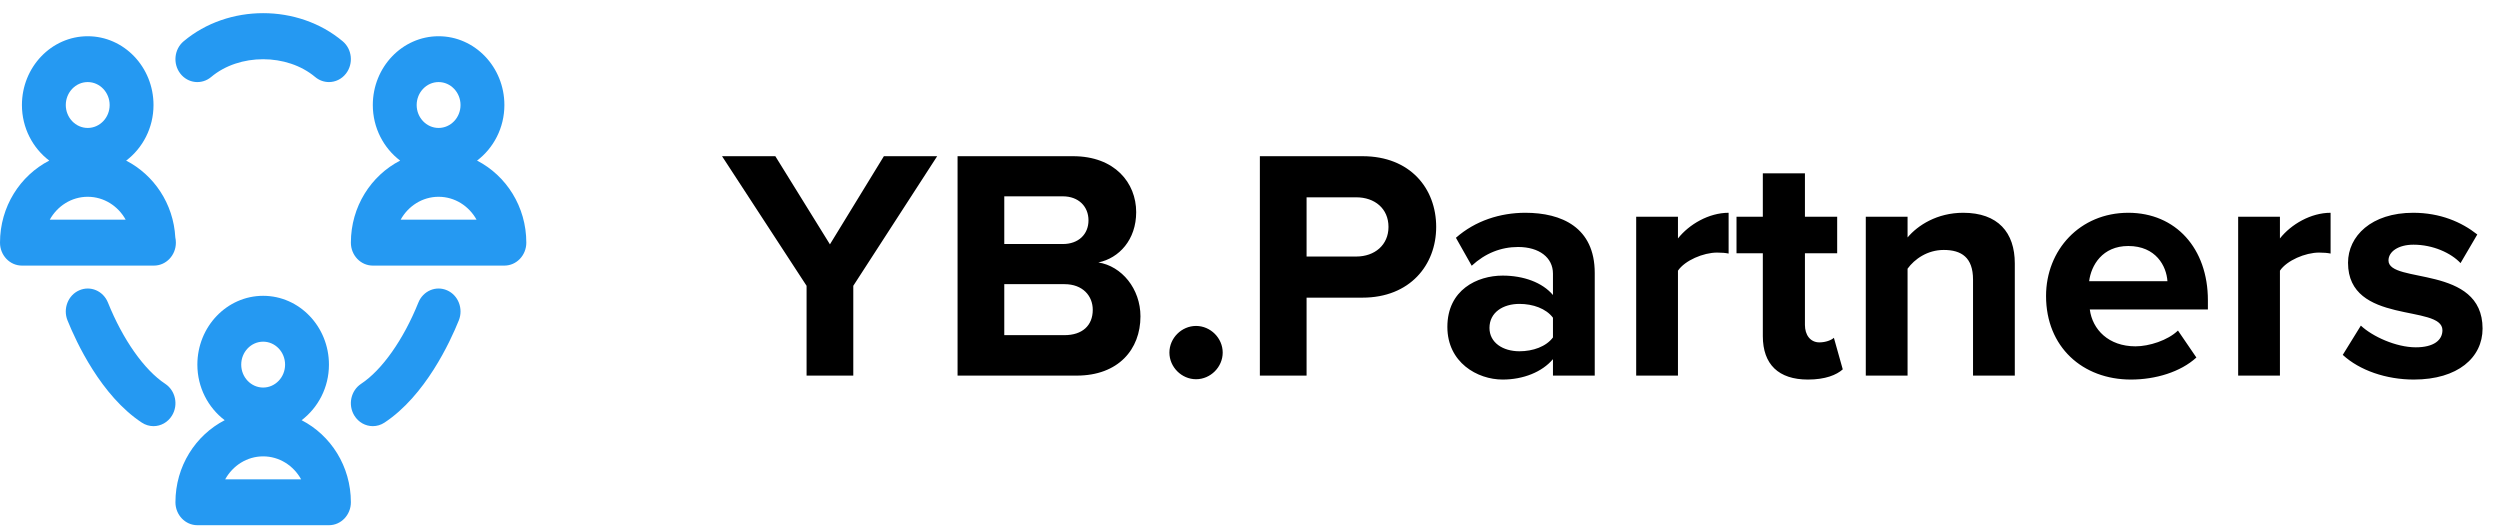
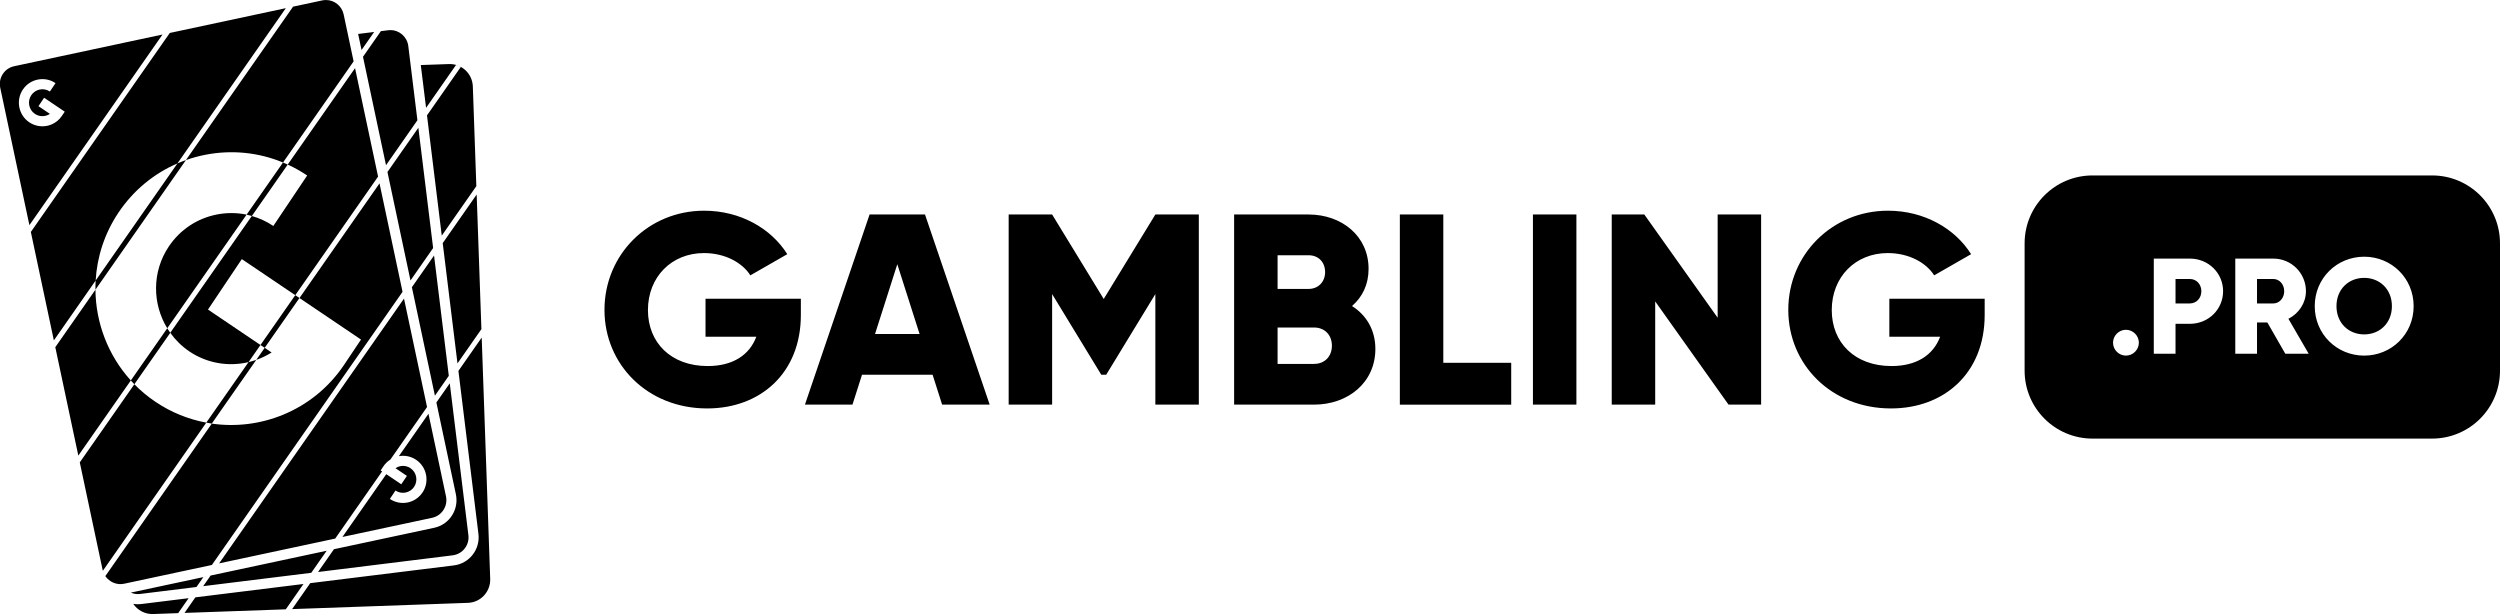
- <svg xmlns="http://www.w3.org/2000/svg" width="114px" height="24px" viewBox="0 0 114 24" version="1.1">
-   <defs />
-   <g id="YB-screens" stroke="none" stroke-width="1" fill="none" fill-rule="evenodd">
-     <g id="YB.Partners-potoki" transform="translate(-30, -31)">
-       <g id="Screen-Structure">
-         <g id="Group-3" transform="translate(30, 31.33869)">
-           <path d="M38.91,16.789 L36.78,16.789 L36.78,12.694 L32.925,6.784 L35.355,6.784 L37.845,10.804 L40.305,6.784 L42.735,6.784 L38.91,12.694 L38.91,16.789 Z M49.095,16.789 L43.665,16.789 L43.665,6.784 L48.93,6.784 C50.835,6.784 51.81,7.999 51.81,9.334 C51.81,10.594 51.03,11.434 50.085,11.629 C51.15,11.794 52.005,12.829 52.005,14.089 C52.005,15.589 51,16.789 49.095,16.789 Z M48.465,10.789 C49.185,10.789 49.635,10.339 49.635,9.709 C49.635,9.079 49.185,8.614 48.465,8.614 L45.795,8.614 L45.795,10.789 L48.465,10.789 Z M48.54,14.944 C49.35,14.944 49.83,14.509 49.83,13.789 C49.83,13.159 49.38,12.619 48.54,12.619 L45.795,12.619 L45.795,14.944 L48.54,14.944 Z M54.54,16.954 C53.88,16.954 53.325,16.399 53.325,15.739 C53.325,15.079 53.88,14.524 54.54,14.524 C55.2,14.524 55.755,15.079 55.755,15.739 C55.755,16.399 55.2,16.954 54.54,16.954 Z M59.58,16.789 L57.45,16.789 L57.45,6.784 L62.13,6.784 C64.305,6.784 65.49,8.254 65.49,10.009 C65.49,11.749 64.29,13.234 62.13,13.234 L59.58,13.234 L59.58,16.789 Z M61.845,11.359 C62.685,11.359 63.315,10.834 63.315,10.009 C63.315,9.169 62.685,8.659 61.845,8.659 L59.58,8.659 L59.58,11.359 L61.845,11.359 Z M72.72,16.789 L70.815,16.789 L70.815,16.039 C70.32,16.624 69.465,16.969 68.52,16.969 C67.365,16.969 66,16.189 66,14.569 C66,12.874 67.365,12.229 68.52,12.229 C69.48,12.229 70.335,12.544 70.815,13.114 L70.815,12.139 C70.815,11.404 70.185,10.924 69.225,10.924 C68.445,10.924 67.725,11.209 67.11,11.779 L66.39,10.504 C67.275,9.724 68.415,9.364 69.555,9.364 C71.205,9.364 72.72,10.024 72.72,12.109 L72.72,16.789 Z M69.285,15.679 C69.9,15.679 70.5,15.469 70.815,15.049 L70.815,14.149 C70.5,13.729 69.9,13.519 69.285,13.519 C68.535,13.519 67.92,13.909 67.92,14.614 C67.92,15.289 68.535,15.679 69.285,15.679 Z M76.515,16.789 L74.61,16.789 L74.61,9.544 L76.515,9.544 L76.515,10.534 C77.025,9.889 77.925,9.364 78.825,9.364 L78.825,11.224 C78.69,11.194 78.51,11.179 78.3,11.179 C77.67,11.179 76.83,11.539 76.515,12.004 L76.515,16.789 Z M82.44,16.969 C81.105,16.969 80.385,16.279 80.385,14.989 L80.385,11.209 L79.185,11.209 L79.185,9.544 L80.385,9.544 L80.385,7.564 L82.305,7.564 L82.305,9.544 L83.775,9.544 L83.775,11.209 L82.305,11.209 L82.305,14.479 C82.305,14.929 82.545,15.274 82.965,15.274 C83.25,15.274 83.52,15.169 83.625,15.064 L84.03,16.504 C83.745,16.759 83.235,16.969 82.44,16.969 Z M91.875,16.789 L89.97,16.789 L89.97,12.409 C89.97,11.404 89.445,11.059 88.635,11.059 C87.885,11.059 87.3,11.479 86.985,11.914 L86.985,16.789 L85.08,16.789 L85.08,9.544 L86.985,9.544 L86.985,10.489 C87.45,9.934 88.335,9.364 89.52,9.364 C91.11,9.364 91.875,10.264 91.875,11.674 L91.875,16.789 Z M97.17,16.969 C94.965,16.969 93.3,15.484 93.3,13.159 C93.3,11.059 94.845,9.364 97.05,9.364 C99.21,9.364 100.68,10.984 100.68,13.354 L100.68,13.774 L95.295,13.774 C95.415,14.689 96.15,15.454 97.38,15.454 C97.995,15.454 98.85,15.184 99.315,14.734 L100.155,15.964 C99.435,16.624 98.295,16.969 97.17,16.969 Z M98.835,12.484 C98.79,11.794 98.31,10.879 97.05,10.879 C95.865,10.879 95.355,11.764 95.265,12.484 L98.835,12.484 Z M103.965,16.789 L102.06,16.789 L102.06,9.544 L103.965,9.544 L103.965,10.534 C104.475,9.889 105.375,9.364 106.275,9.364 L106.275,11.224 C106.14,11.194 105.96,11.179 105.75,11.179 C105.12,11.179 104.28,11.539 103.965,12.004 L103.965,16.789 Z M110.07,16.969 C108.81,16.969 107.595,16.549 106.83,15.844 L107.655,14.509 C108.18,15.004 109.26,15.499 110.16,15.499 C110.985,15.499 111.375,15.169 111.375,14.719 C111.375,13.519 107.07,14.494 107.07,11.644 C107.07,10.429 108.135,9.364 110.04,9.364 C111.27,9.364 112.245,9.784 112.965,10.354 L112.2,11.659 C111.765,11.194 110.94,10.819 110.055,10.819 C109.365,10.819 108.915,11.134 108.915,11.539 C108.915,12.619 113.205,11.719 113.205,14.644 C113.205,15.964 112.08,16.969 110.07,16.969 Z" id="YB.Partners" fill="#000000" />
-           <g id="team-3" transform="translate(0, 0.253548)" fill="#2599F2">
-             <path d="M21.754,6.731 C23.079,7.414 24,8.827 24,10.473 C24,11.051 23.552,11.519 23,11.519 L17,11.519 C16.448,11.519 16,11.051 16,10.473 C16,8.827 16.921,7.414 18.246,6.731 C17.495,6.161 17,5.24 17,4.197 C17,2.467 18.346,1.06 20,1.06 C21.654,1.06 23,2.467 23,4.197 C23,5.24 22.505,6.161 21.754,6.731 Z M20,3.15 C19.449,3.15 19,3.621 19,4.197 C19,4.773 19.449,5.242 20,5.242 C20.551,5.242 21,4.773 21,4.197 C21,3.621 20.551,3.15 20,3.15 Z M20,8.381 C19.261,8.381 18.615,8.802 18.269,9.426 L21.731,9.426 C21.385,8.802 20.739,8.381 20,8.381 Z M15,3.15 C14.78,3.15 14.558,3.075 14.374,2.921 C13.084,1.838 10.911,1.838 9.627,2.92 C9.197,3.281 8.567,3.211 8.221,2.761 C7.875,2.311 7.943,1.652 8.373,1.291 C10.405,-0.419 13.591,-0.42 15.627,1.29 C16.057,1.651 16.125,2.31 15.779,2.76 C15.582,3.017 15.292,3.15 15,3.15 Z M7.994,10.232 C8.011,10.309 8.02,10.39 8.02,10.473 C8.02,11.051 7.572,11.519 7.02,11.519 C7.013,11.519 7.007,11.519 7,11.519 L1,11.519 C0.448,11.519 0,11.051 0,10.473 C0,8.827 0.921,7.414 2.246,6.731 C1.494,6.161 1,5.24 1,4.197 C1,2.467 2.346,1.06 4,1.06 C5.654,1.06 7,2.467 7,4.197 C7,5.241 6.505,6.161 5.753,6.732 C7.013,7.381 7.91,8.689 7.994,10.232 Z M4,3.15 C3.449,3.15 3,3.621 3,4.197 C3,4.773 3.449,5.242 4,5.242 C4.551,5.242 5,4.773 5,4.197 C5,3.621 4.551,3.15 4,3.15 Z M4,8.381 C3.261,8.381 2.615,8.802 2.269,9.426 L5.731,9.426 C5.385,8.802 4.739,8.381 4,8.381 Z M3.612,12.647 C4.122,12.422 4.708,12.672 4.922,13.204 C5.602,14.894 6.578,16.279 7.534,16.91 C8.001,17.219 8.141,17.863 7.846,18.352 C7.655,18.668 7.331,18.84 6.999,18.84 C6.816,18.84 6.632,18.788 6.466,18.678 C4.609,17.453 3.478,15.01 3.078,14.017 C2.864,13.484 3.103,12.87 3.612,12.647 Z M10.246,18.569 C9.494,17.998 9,17.078 9,16.035 C9,14.304 10.346,12.897 12,12.897 C13.654,12.897 15,14.304 15,16.035 C15,17.078 14.505,17.997 13.754,18.569 C15.079,19.251 16,20.664 16,22.311 C16,22.888 15.552,23.357 15,23.357 L9,23.357 C8.448,23.357 8,22.888 8,22.311 C8,20.664 8.921,19.252 10.246,18.569 Z M12,14.988 C11.449,14.988 11,15.458 11,16.035 C11,16.611 11.449,17.08 12,17.08 C12.551,17.08 13,16.611 13,16.035 C13,15.458 12.551,14.988 12,14.988 Z M13.731,21.264 C13.385,20.64 12.739,20.218 12,20.218 C11.261,20.218 10.615,20.64 10.269,21.264 L13.731,21.264 Z M19.078,13.204 C19.292,12.672 19.878,12.422 20.388,12.647 C20.897,12.87 21.136,13.484 20.922,14.017 C20.522,15.01 19.391,17.453 17.534,18.678 C17.368,18.788 17.183,18.84 17.001,18.84 C16.669,18.84 16.345,18.668 16.154,18.352 C15.859,17.863 15.999,17.219 16.466,16.91 C17.422,16.279 18.398,14.894 19.078,13.204 Z" id="Shape" />
-           </g>
-         </g>
-       </g>
-     </g>
-   </g>
+ <svg xmlns="http://www.w3.org/2000/svg" version="1.1" id="Layer_1" x="0px" y="0px" width="114px" height="28px" viewBox="0 0 114 28" enable-background="new 0 0 114 28" xml:space="preserve">
+   <path d="M6.126,17.522c-0.055-0.056-0.108-0.114-0.161-0.172l1.662-2.38  c0.043,0.07,0.089,0.138,0.138,0.206L6.126,17.522z M12.464,10.304  c-0.306-0.206-0.637-0.357-0.981-0.455l-3.719,5.326  c0.231,0.323,0.519,0.612,0.866,0.847c0.824,0.556,1.804,0.703,2.703,0.491  l0.545-0.781l0.191,0.129l1.586-2.272l-0.191-0.129l-1.586,2.272l-2.394-1.616  l1.543-2.301l2.437,1.645l3.776-5.407l0.025,0.116L16.19,3.107l-3.07,4.397  c0.306,0.141,0.603,0.306,0.887,0.498L12.464,10.304z M13.12,7.505  C13.049,7.472,12.977,7.44,12.905,7.41l-1.66,2.378  c0.08,0.017,0.16,0.038,0.239,0.061L13.12,7.505z M18.17,20.804  c0.281-0.055,0.567,0.003,0.805,0.163c0.491,0.331,0.621,1.001,0.291,1.493  c-0.122,0.183-0.291,0.315-0.48,0.393c-0.321,0.133-0.7,0.107-1.009-0.101  l0.257-0.384c0.28,0.189,0.661,0.114,0.849-0.167  c0.188-0.281,0.114-0.663-0.166-0.852c-0.136-0.092-0.299-0.125-0.459-0.093  c-0.082,0.016-0.158,0.048-0.225,0.093l0.522,0.352l-0.257,0.383l-0.684-0.462  l-1.999,2.863l-0.33,0.071l0.144-0.031l4.274-0.913  c0.215-0.046,0.4-0.173,0.519-0.358c0.12-0.185,0.161-0.406,0.115-0.622  l-0.799-3.764l-1.349,1.932C18.182,20.803,18.176,20.803,18.17,20.804z   M4.352,13.21l4.127-5.911C8.347,7.346,8.218,7.398,8.091,7.452l-3.729,5.34  C4.354,12.932,4.35,13.071,4.352,13.21z M19.429,4.918l1.365-1.955  c0.077,0.022,0.15,0.051,0.219,0.089l-1.542,2.209l0.689,5.611l-0.016-0.126  l1.577-2.258l0.007,0.199l-0.167-4.747c-0.021-0.584-0.509-1.04-1.091-1.019  l-1.282,0.045L19.429,4.918L19.429,4.918z M12.385,16.074l-0.315-0.213l-0.384,0.55  C11.929,16.325,12.164,16.213,12.385,16.074z M18.422,13.616l-8.43,12.074  l5.293-1.131l2.139-3.063l0.191,0.129l-0.051-0.034l-0.206-0.139l0.129-0.192  c0.084-0.126,0.193-0.229,0.317-0.307c0.055-0.035,0.114-0.066,0.175-0.091  c0.062-0.025,0.126-0.045,0.192-0.058c-0.133,0.026-0.256,0.078-0.367,0.148  l1.669-2.391l0.066,0.309l-0.034-0.159L18.422,13.616z M9.888,9.781  c-0.901,0.177-1.678,0.695-2.19,1.458c-0.775,1.155-0.754,2.614-0.071,3.73  l3.618-5.182C10.803,9.696,10.344,9.692,9.888,9.781z M12.905,7.41l3.22-4.611  l-0.455-2.144c-0.081-0.379-0.419-0.654-0.804-0.654  c-0.058,0-0.116,0.006-0.173,0.018l-1.328,0.284V0.302L8.479,7.299  c0.284-0.1,0.577-0.181,0.878-0.24C10.567,6.822,11.791,6.948,12.905,7.41z   M19.751,11.31l-0.674-5.484l-1.41,2.019l-0.066-0.309l1.433-2.053l-0.416-3.385  C18.568,1.684,18.217,1.373,17.803,1.373c-0.034,0-0.068,0.002-0.102,0.006  l-0.332,0.041l-0.817,1.17l-0.066-0.309l0.575-0.823l0.308-0.038l-0.109,0.013  l-0.929,0.115l2.387,11.241L19.751,11.31z M19.786,11.6l0.006,0.052  l-1.01,1.446l1.05,4.946l0.633-0.907L19.786,11.6z M18.356,13.307  l-1.05-4.945l-3.65,5.228l2.806,1.894l-0.771,1.151  c-0.707,1.055-1.683,1.823-2.775,2.274c-1.025,0.424-2.153,0.567-3.258,0.408  l-4.855,6.954c0.184,0.267,0.52,0.419,0.852,0.348l4.006-0.856L18.356,13.307z   M6.126,17.522l-2.488,3.563l1.04,4.896c0.003,0.015,0.01,0.029,0.014,0.044  l4.715-6.753c-0.807-0.15-1.596-0.462-2.319-0.95  C6.734,18.084,6.413,17.815,6.126,17.522z M11.333,16.513l-1.927,2.759  c0.084,0.016,0.167,0.031,0.251,0.043l2.028-2.904  C11.57,16.451,11.452,16.485,11.333,16.513z M8.694,27.266l-2.251,0.278  c-0.053,0.007-0.106,0.01-0.159,0.01c-0.071,0-0.141-0.008-0.209-0.019  c0.197,0.291,0.532,0.478,0.908,0.465l1.142-0.041l0.476-0.682L8.694,27.266z   M20.642,25.323c0.451-0.056,0.773-0.469,0.717-0.921l-0.85-6.923l0,0  l-0.61,0.874l0.889,4.185c0.071,0.337,0.008,0.681-0.179,0.97  c-0.187,0.289-0.474,0.487-0.81,0.559l-4.571,0.977l-0.725,1.039l-0.308,0.038  l0.034-0.004L20.642,25.323z M4.362,12.792l-1.906,2.73L0.01,4  C-0.084,3.555,0.2,3.115,0.644,3.02l6.767-1.446l-6.07,8.693l0.066,0.309  l6.335-9.073L7.411,1.574l0.064-0.014l5.652-1.208l-0.093,0.02L8.091,7.452  c-1.084,0.467-2.013,1.234-2.687,2.239C4.763,10.647,4.424,11.718,4.362,12.792z   M1.335,5.577c0.309,0.208,0.688,0.234,1.009,0.101  C2.532,5.6,2.701,5.467,2.823,5.284l0.129-0.192L2.011,4.457L1.754,4.841  L2.275,5.193C2.074,5.328,1.804,5.336,1.592,5.193  C1.312,5.004,1.237,4.622,1.426,4.341c0.091-0.136,0.229-0.228,0.39-0.26  c0.161-0.031,0.323,0.002,0.459,0.093l0.257-0.383  c-0.238-0.161-0.523-0.218-0.805-0.163C1.447,3.683,1.203,3.844,1.043,4.083  C0.713,4.575,0.844,5.245,1.335,5.577z M21.736,8.869l-1.548,2.218l0.694,5.653  l-0.021-0.168l1.091-1.563l0.014,0.383l-1.062,1.522l0.913,7.432  c0.086,0.705-0.415,1.349-1.118,1.436L8.909,27.239L8.414,27.949l4.618-0.164  l0.806-1.155l0.308-0.038l-0.826,1.183l-0.288,0.01l0.138-0.005L21.337,27.49  c0.582-0.02,1.037-0.51,1.016-1.094L21.736,8.869z M5.965,17.349  c-1.041-1.147-1.599-2.631-1.613-4.139L2.522,15.831l-0.066-0.309l0.023,0.109  l1.137,5.354l0.021,0.1l-0.066-0.309L5.965,17.349z M5.964,27.023l8.932-1.909  l-0.703,1.006l-7.807,0.965C6.236,27.104,6.093,27.078,5.964,27.023z M8.957,26.768  l0.308-0.038l0.338-0.484l-0.33,0.071L8.957,26.768z" />
+   <path d="M61.652,13.955c0.471-0.409,0.755-0.978,0.755-1.697  c0-1.498-1.226-2.477-2.737-2.477h-3.394v8.67h3.642  c1.548,0,2.799-1.003,2.799-2.539C62.717,15.033,62.296,14.364,61.652,13.955z   M58.258,11.639h1.412c0.458,0,0.755,0.322,0.755,0.768  c0,0.446-0.31,0.768-0.755,0.768h-1.412V11.639z M59.918,16.594h-1.66v-1.66  h1.66c0.495,0,0.817,0.347,0.817,0.83S60.413,16.594,59.918,16.594z   M32.171,13.621h4.348v0.743c0,2.651-1.846,4.261-4.273,4.261  c-2.725,0-4.682-2.007-4.682-4.496c0-2.515,1.994-4.521,4.546-4.521  c1.66,0,3.06,0.818,3.79,1.982l-1.684,0.966  c-0.359-0.57-1.14-1.016-2.118-1.016c-1.462,0-2.552,1.077-2.552,2.601  c0,1.474,1.041,2.551,2.725,2.551c1.152,0,1.908-0.508,2.217-1.337h-2.316V13.621z   M39.653,9.781l-2.948,8.67h2.168l0.434-1.362h3.22l0.434,1.362h2.168  L42.18,9.781H39.653z M39.901,15.231l1.016-3.183l1.016,3.183H39.901z M65.814,16.544  h3.097v1.908h-5.078V9.781h1.982V16.544z M52.684,9.781h1.982v8.67h-1.982v-5.041  l-2.242,3.679h-0.223l-2.242-3.679v5.041h-1.982V9.781h1.982l2.353,3.852  L52.684,9.781z M69.902,9.781h1.982v8.67H69.902V9.781z M86.153,13.621h4.348v0.743  c0,2.651-1.846,4.261-4.273,4.261c-2.725,0-4.682-2.007-4.682-4.496  c0-2.515,1.994-4.521,4.546-4.521c1.66,0,3.06,0.818,3.79,1.982l-1.684,0.966  c-0.359-0.57-1.14-1.016-2.118-1.016c-1.462,0-2.552,1.077-2.552,2.601  c0,1.474,1.041,2.551,2.725,2.551c1.152,0,1.908-0.508,2.217-1.337h-2.316V13.621z   M78.325,9.781h1.982v8.67h-1.486l-3.344-4.707v4.707h-1.982V9.781h1.486  l3.344,4.707V9.781z M109.071,13.96c0,0.775-0.558,1.289-1.264,1.289  c-0.706,0-1.264-0.514-1.264-1.289s0.558-1.289,1.264-1.289  C108.514,12.672,109.071,13.186,109.071,13.96z M110.903,8H95.419  c-1.71,0-3.097,1.386-3.097,3.097v5.806C92.323,18.614,93.709,20,95.419,20h15.484  C112.614,20,114,18.614,114,16.903v-5.806C114,9.386,112.614,8,110.903,8z   M96.943,16.216c-0.322,0-0.589-0.266-0.589-0.589c0-0.322,0.267-0.589,0.589-0.589  c0.322,0,0.589,0.267,0.589,0.589C97.532,15.949,97.266,16.216,96.943,16.216z   M99.855,14.766h-0.651v1.363h-0.991v-4.337h1.642c0.855,0,1.518,0.663,1.518,1.487  S100.71,14.766,99.855,14.766z M104.209,16.129l-0.818-1.425h-0.471v1.425h-0.991  v-4.337h1.735c0.824,0,1.487,0.663,1.487,1.487c0,0.533-0.322,1.016-0.799,1.258  l0.923,1.592H104.209z M107.807,16.216c-1.245,0-2.255-0.979-2.255-2.255  c0-1.276,1.01-2.255,2.255-2.255c1.245,0,2.255,0.979,2.255,2.255  C110.063,15.237,109.053,16.216,107.807,16.216z M100.382,13.279  c0,0.316-0.223,0.558-0.527,0.558h-0.651v-1.115h0.651  C100.159,12.721,100.382,12.963,100.382,13.279z M104.16,13.279  c0,0.316-0.223,0.558-0.496,0.558h-0.744v-1.115h0.744  C103.937,12.721,104.16,12.963,104.16,13.279z" />
</svg>
